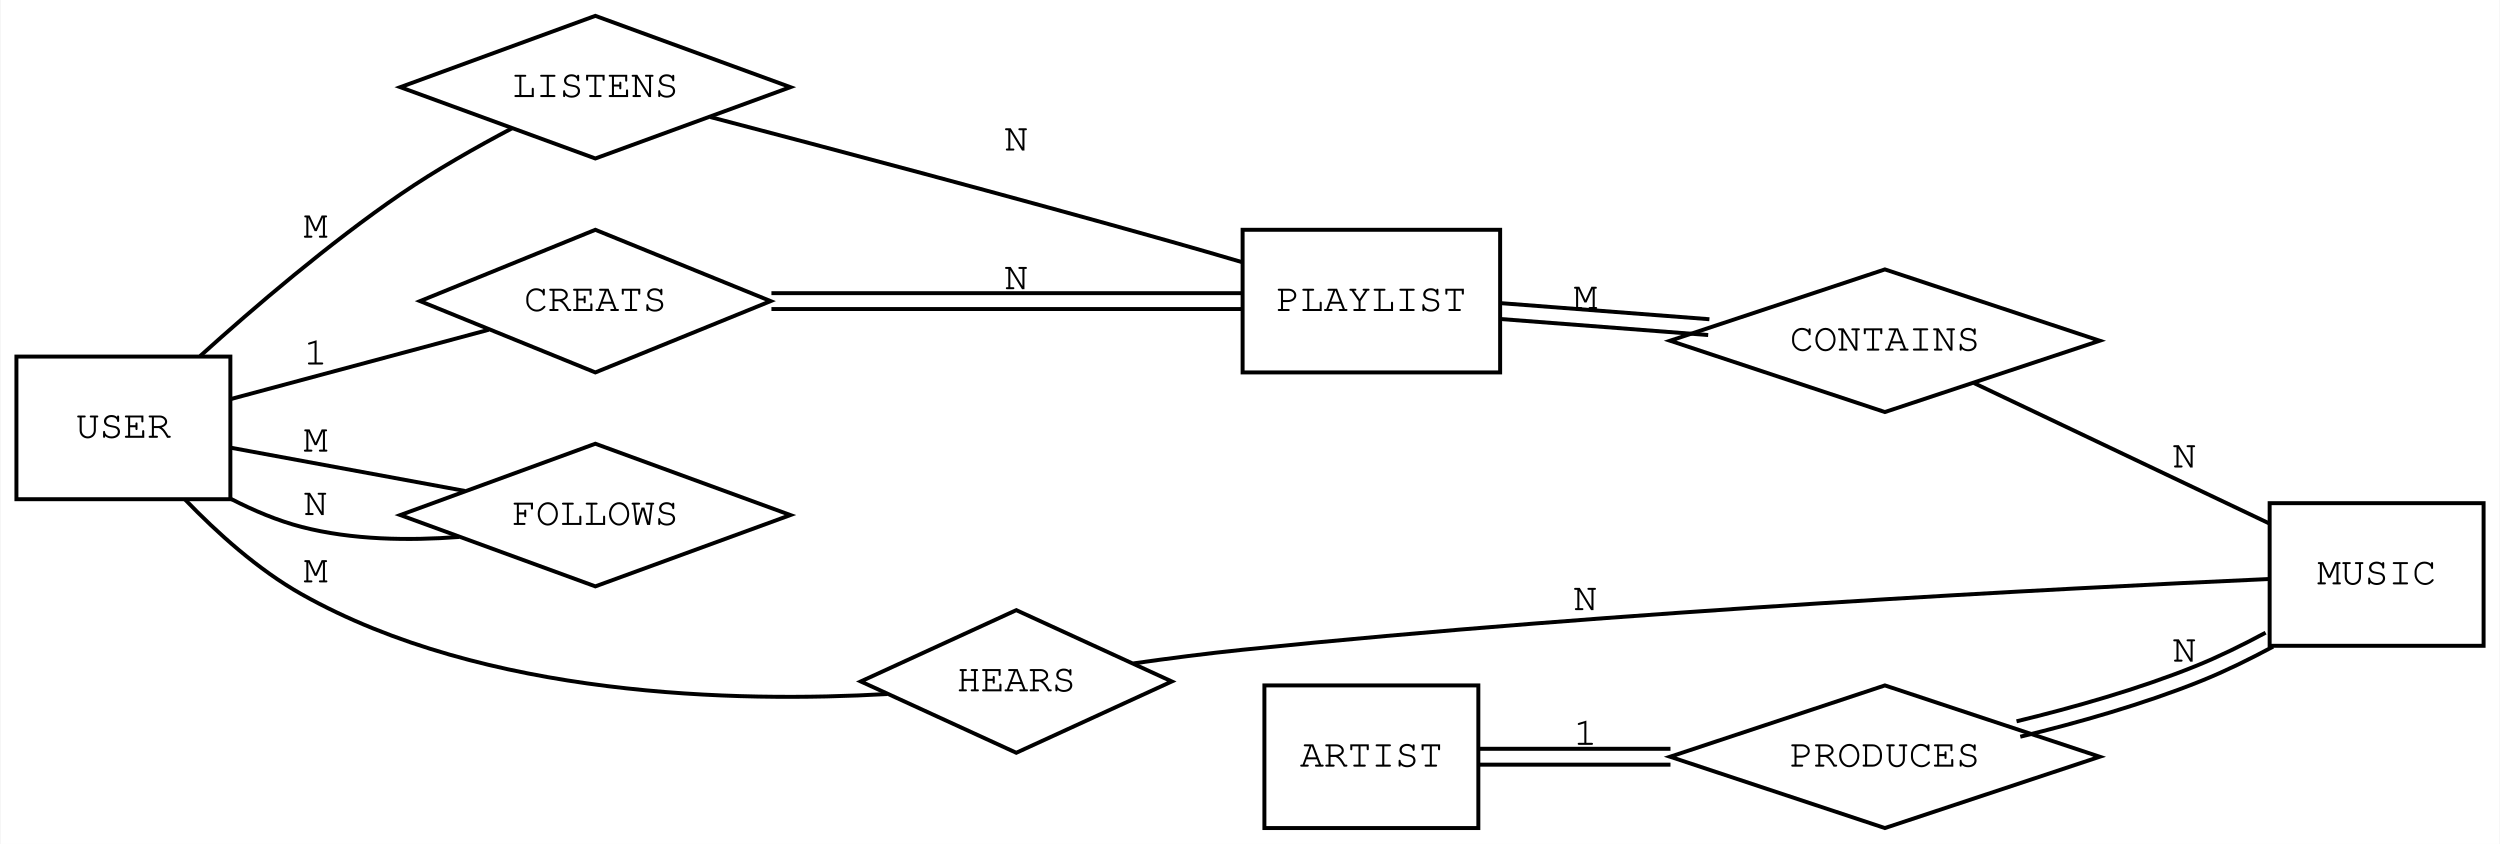
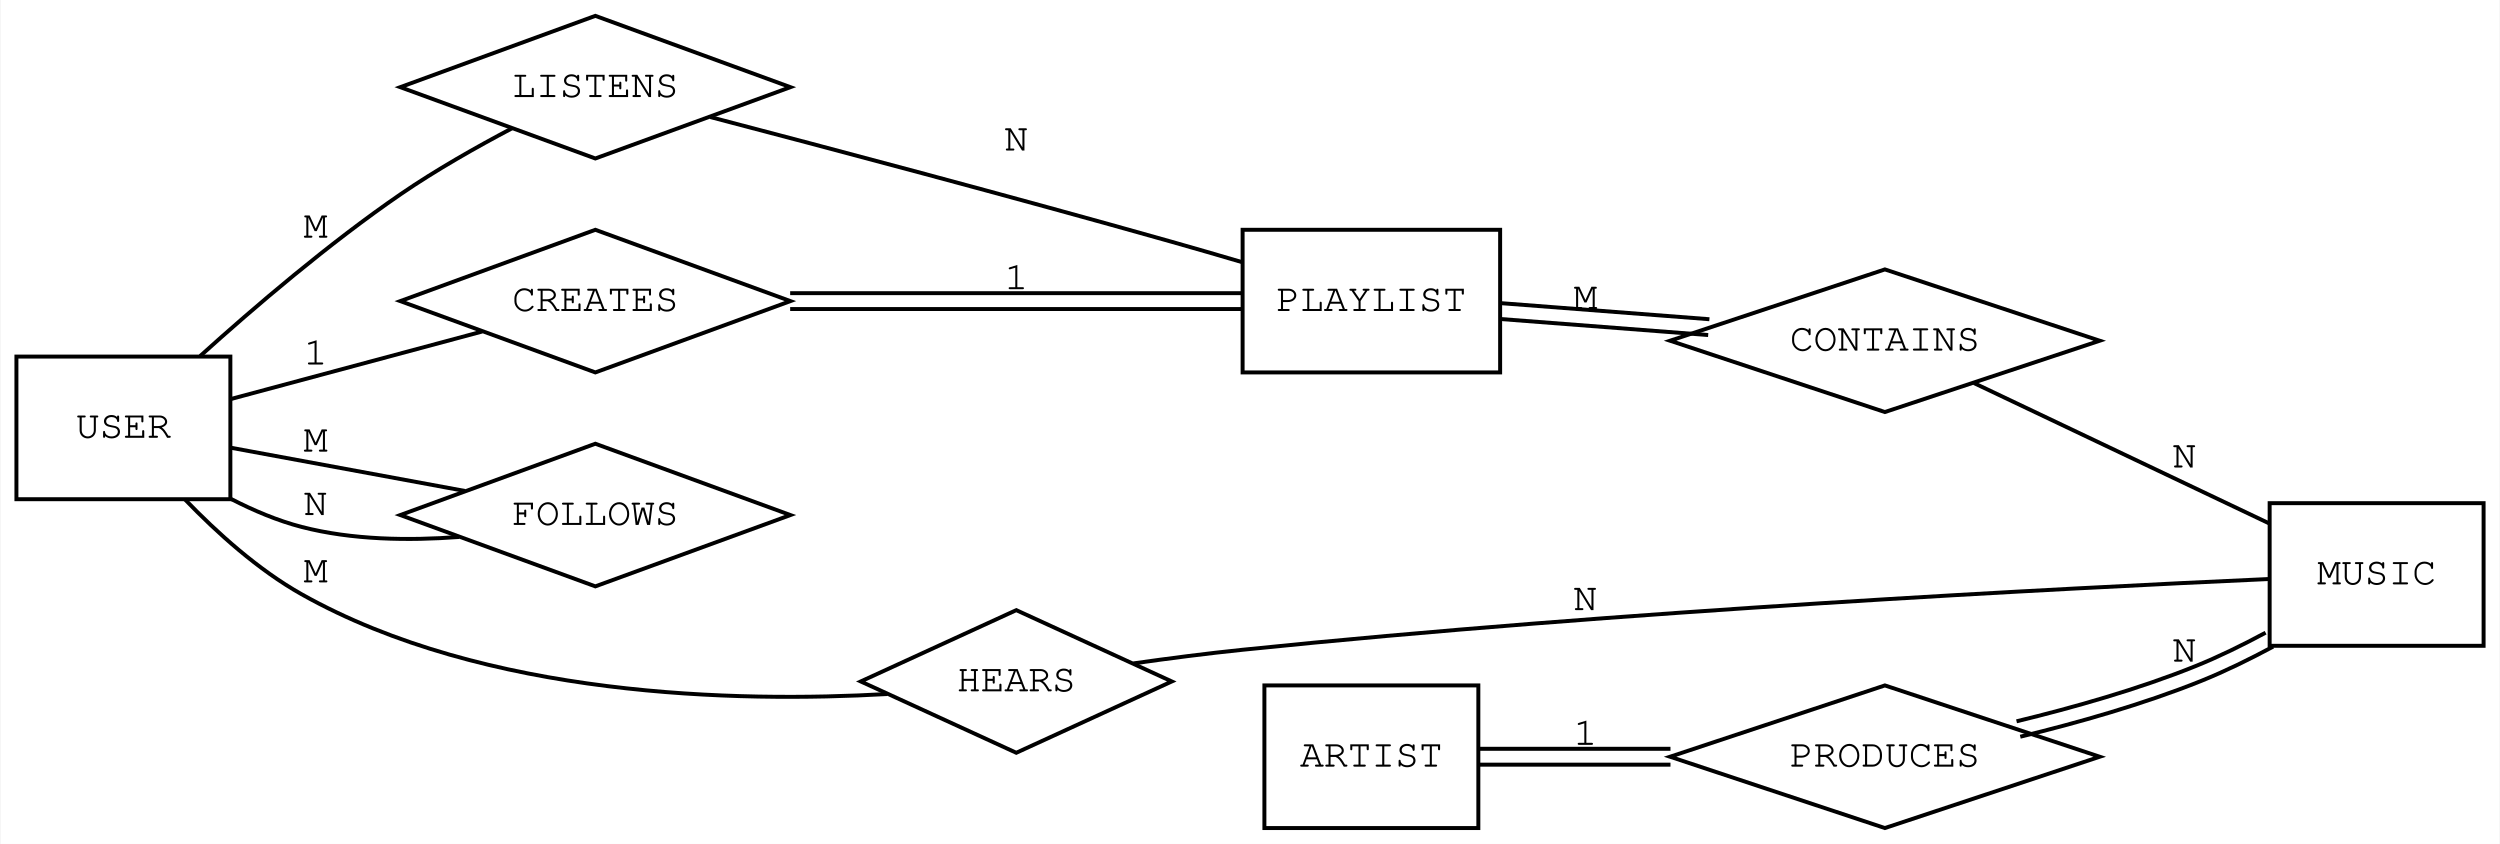
<svg xmlns="http://www.w3.org/2000/svg" width="631pt" height="213pt" viewBox="0.00 0.00 630.71 213.00">
  <g id="graph0" class="graph" transform="scale(1 1) rotate(0) translate(4 209)">
    <polygon fill="#ffffff" stroke="transparent" points="-4,4 -4,-209 626.713,-209 626.713,4 -4,4" />
    <g id="node1" class="node">
      <polygon fill="#ffffff" stroke="#000000" points="54,-119 0,-119 0,-83 54,-83 54,-119" />
      <text text-anchor="middle" x="27" y="-98.5" font-family="Courier,monospace" font-size="10.00" fill="#000000">USER</text>
    </g>
    <g id="node5" class="node">
      <polygon fill="#ffffff" stroke="#000000" points="146.117,-205 96.882,-187 146.117,-169 195.352,-187 146.117,-205" />
      <text text-anchor="middle" x="146.117" y="-184.5" font-family="Courier,monospace" font-size="10.00" fill="#000000">LISTENS</text>
    </g>
    <g id="edge1" class="edge">
      <path fill="none" stroke="#000000" d="M46.38,-119.139C59.988,-131.414 78.916,-147.589 97,-160 105.825,-166.057 116.135,-171.894 125.024,-176.581" />
      <text text-anchor="middle" x="75.5" y="-149" font-family="Courier,monospace" font-size="10.00" fill="#000000">M</text>
    </g>
    <g id="node6" class="node">
-       <polygon fill="#ffffff" stroke="#000000" points="146.117,-151 101.872,-133 146.117,-115 190.362,-133 146.117,-151" />
-       <text text-anchor="middle" x="146.117" y="-130.5" font-family="Courier,monospace" font-size="10.00" fill="#000000">CREATS</text>
+       <polygon fill="#ffffff" stroke="#000000" points="146.117,-151 96.882,-133 146.117,-115 195.352,-133 146.117,-151" />
+       <text text-anchor="middle" x="146.117" y="-130.5" font-family="Courier,monospace" font-size="10.00" fill="#000000">CREATES</text>
    </g>
    <g id="edge3" class="edge">
-       <path fill="none" stroke="#000000" d="M54.029,-108.261C73.524,-113.498 99.725,-120.537 119.195,-125.767" />
+       <path fill="none" stroke="#000000" d="M54.029,-108.261C72.975,-113.351 98.254,-120.142 117.534,-125.321" />
      <text text-anchor="middle" x="75.5" y="-117" font-family="Courier,monospace" font-size="10.00" fill="#000000">1</text>
    </g>
    <g id="node7" class="node">
      <polygon fill="#ffffff" stroke="#000000" points="146.117,-97 96.882,-79 146.117,-61 195.352,-79 146.117,-97" />
      <text text-anchor="middle" x="146.117" y="-76.5" font-family="Courier,monospace" font-size="10.00" fill="#000000">FOLLOWS</text>
    </g>
    <g id="edge5" class="edge">
      <path fill="none" stroke="#000000" d="M54.029,-96.008C71.602,-92.762 94.624,-88.51 113.253,-85.07" />
      <text text-anchor="middle" x="75.5" y="-95" font-family="Courier,monospace" font-size="10.00" fill="#000000">M</text>
    </g>
    <g id="node10" class="node">
      <polygon fill="#ffffff" stroke="#000000" points="252.362,-55 213.107,-37 252.362,-19 291.617,-37 252.362,-55" />
      <text text-anchor="middle" x="252.362" y="-34.5" font-family="Courier,monospace" font-size="10.00" fill="#000000">HEARS</text>
    </g>
    <g id="edge11" class="edge">
      <path fill="none" stroke="#000000" d="M42.548,-82.93C50.587,-74.584 61.007,-65.178 72,-59 118.338,-32.961 181.815,-31.669 219.793,-33.827" />
      <text text-anchor="middle" x="75.5" y="-62" font-family="Courier,monospace" font-size="10.00" fill="#000000">M</text>
    </g>
    <g id="node2" class="node">
      <polygon fill="#ffffff" stroke="#000000" points="374.489,-151 309.489,-151 309.489,-115 374.489,-115 374.489,-151" />
      <text text-anchor="middle" x="341.989" y="-130.5" font-family="Courier,monospace" font-size="10.00" fill="#000000">PLAYLIST</text>
    </g>
    <g id="node8" class="node">
      <polygon fill="#ffffff" stroke="#000000" points="471.601,-141 417.377,-123 471.601,-105 525.826,-123 471.601,-141" />
      <text text-anchor="middle" x="471.601" y="-120.5" font-family="Courier,monospace" font-size="10.00" fill="#000000">CONTAINS</text>
    </g>
    <g id="edge7" class="edge">
      <path fill="none" stroke="#000000" d="M374.542,-128.482C390.44,-127.256 409.787,-125.763 427.001,-124.435" />
      <path fill="none" stroke="transparent" d="M374.696,-130.477C390.594,-129.25 409.941,-127.757 427.155,-126.429" />
      <path fill="none" stroke="#000000" d="M374.849,-132.471C390.748,-131.244 410.095,-129.751 427.308,-128.423" />
      <text text-anchor="middle" x="395.989" y="-131" font-family="Courier,monospace" font-size="10.00" fill="#000000">M</text>
    </g>
    <g id="node3" class="node">
      <polygon fill="#ffffff" stroke="#000000" points="622.713,-82 568.713,-82 568.713,-46 622.713,-46 622.713,-82" />
      <text text-anchor="middle" x="595.713" y="-61.5" font-family="Courier,monospace" font-size="10.00" fill="#000000">MUSIC</text>
    </g>
    <g id="node4" class="node">
      <polygon fill="#ffffff" stroke="#000000" points="368.989,-36 314.989,-36 314.989,0 368.989,0 368.989,-36" />
      <text text-anchor="middle" x="341.989" y="-15.5" font-family="Courier,monospace" font-size="10.00" fill="#000000">ARTIST</text>
    </g>
    <g id="node9" class="node">
      <polygon fill="#ffffff" stroke="#000000" points="471.601,-36 417.377,-18 471.601,0 525.826,-18 471.601,-36" />
      <text text-anchor="middle" x="471.601" y="-15.5" font-family="Courier,monospace" font-size="10.00" fill="#000000">PRODUCES</text>
    </g>
    <g id="edge9" class="edge">
      <path fill="none" stroke="#000000" d="M369.16,-16C383.19,-16 400.821,-16 417.482,-16" />
      <path fill="none" stroke="transparent" d="M369.16,-18C383.19,-18 400.821,-18 417.482,-18" />
      <path fill="none" stroke="#000000" d="M369.16,-20C383.19,-20 400.821,-20 417.482,-20" />
      <text text-anchor="middle" x="395.989" y="-21" font-family="Courier,monospace" font-size="10.00" fill="#000000">1</text>
    </g>
    <g id="edge2" class="edge">
      <path fill="none" stroke="#000000" d="M175.14,-179.457C204.528,-171.762 251.256,-159.37 291.489,-148 297.298,-146.358 303.468,-144.566 309.427,-142.81" />
      <text text-anchor="middle" x="252.362" y="-171" font-family="Courier,monospace" font-size="10.00" fill="#000000">N</text>
    </g>
    <g id="edge4" class="edge">
-       <path fill="none" stroke="#000000" d="M190.564,-131C226.683,-131 276.803,-131 309.315,-131" />
-       <path fill="none" stroke="transparent" d="M190.564,-133C226.683,-133 276.803,-133 309.315,-133" />
-       <path fill="none" stroke="#000000" d="M190.564,-135C226.683,-135 276.803,-135 309.315,-135" />
-       <text text-anchor="middle" x="252.362" y="-136" font-family="Courier,monospace" font-size="10.00" fill="#000000">N</text>
+       <path fill="none" stroke="#000000" d="M195.291,-131C230.988,-131 278.288,-131 309.402,-131" />
+       <path fill="none" stroke="transparent" d="M195.291,-133C230.988,-133 278.288,-133 309.402,-133" />
+       <path fill="none" stroke="#000000" d="M195.291,-135C230.988,-135 278.288,-135 309.402,-135" />
+       <text text-anchor="middle" x="252.362" y="-136" font-family="Courier,monospace" font-size="10.00" fill="#000000">1</text>
    </g>
    <g id="edge6" class="edge">
      <path fill="none" stroke="#000000" d="M111.727,-73.472C99.065,-72.512 84.716,-72.705 72,-76 65.944,-77.569 59.835,-80.15 54.156,-83.071" />
      <text text-anchor="middle" x="75.5" y="-79" font-family="Courier,monospace" font-size="10.00" fill="#000000">N</text>
    </g>
    <g id="edge8" class="edge">
      <path fill="none" stroke="#000000" d="M494.077,-112.316C515.033,-102.353 546.326,-87.478 568.646,-76.867" />
      <text text-anchor="middle" x="547.213" y="-91" font-family="Courier,monospace" font-size="10.00" fill="#000000">N</text>
    </g>
    <g id="edge10" class="edge">
      <path fill="none" stroke="#000000" d="M505.771,-23.053C520.114,-26.53 536.76,-31.23 551.461,-37.145 557.563,-39.611 563.733,-42.642 569.586,-45.788" />
      <path fill="none" stroke="transparent" d="M505.3,-24.996C519.571,-28.455 536.216,-33.154 550.713,-39 556.681,-41.406 562.852,-44.437 568.639,-47.55" />
      <path fill="none" stroke="#000000" d="M504.829,-26.94C519.027,-30.38 535.673,-35.079 549.965,-40.855 555.8,-43.202 561.97,-46.232 567.691,-49.311" />
      <text text-anchor="middle" x="547.213" y="-42" font-family="Courier,monospace" font-size="10.00" fill="#000000">N</text>
    </g>
    <g id="edge12" class="edge">
      <path fill="none" stroke="#000000" d="M281.962,-41.563C290.801,-42.813 300.523,-44.076 309.489,-45 404.356,-54.778 517.457,-60.559 568.427,-62.852" />
      <text text-anchor="middle" x="395.989" y="-55" font-family="Courier,monospace" font-size="10.00" fill="#000000">N</text>
    </g>
  </g>
</svg>
